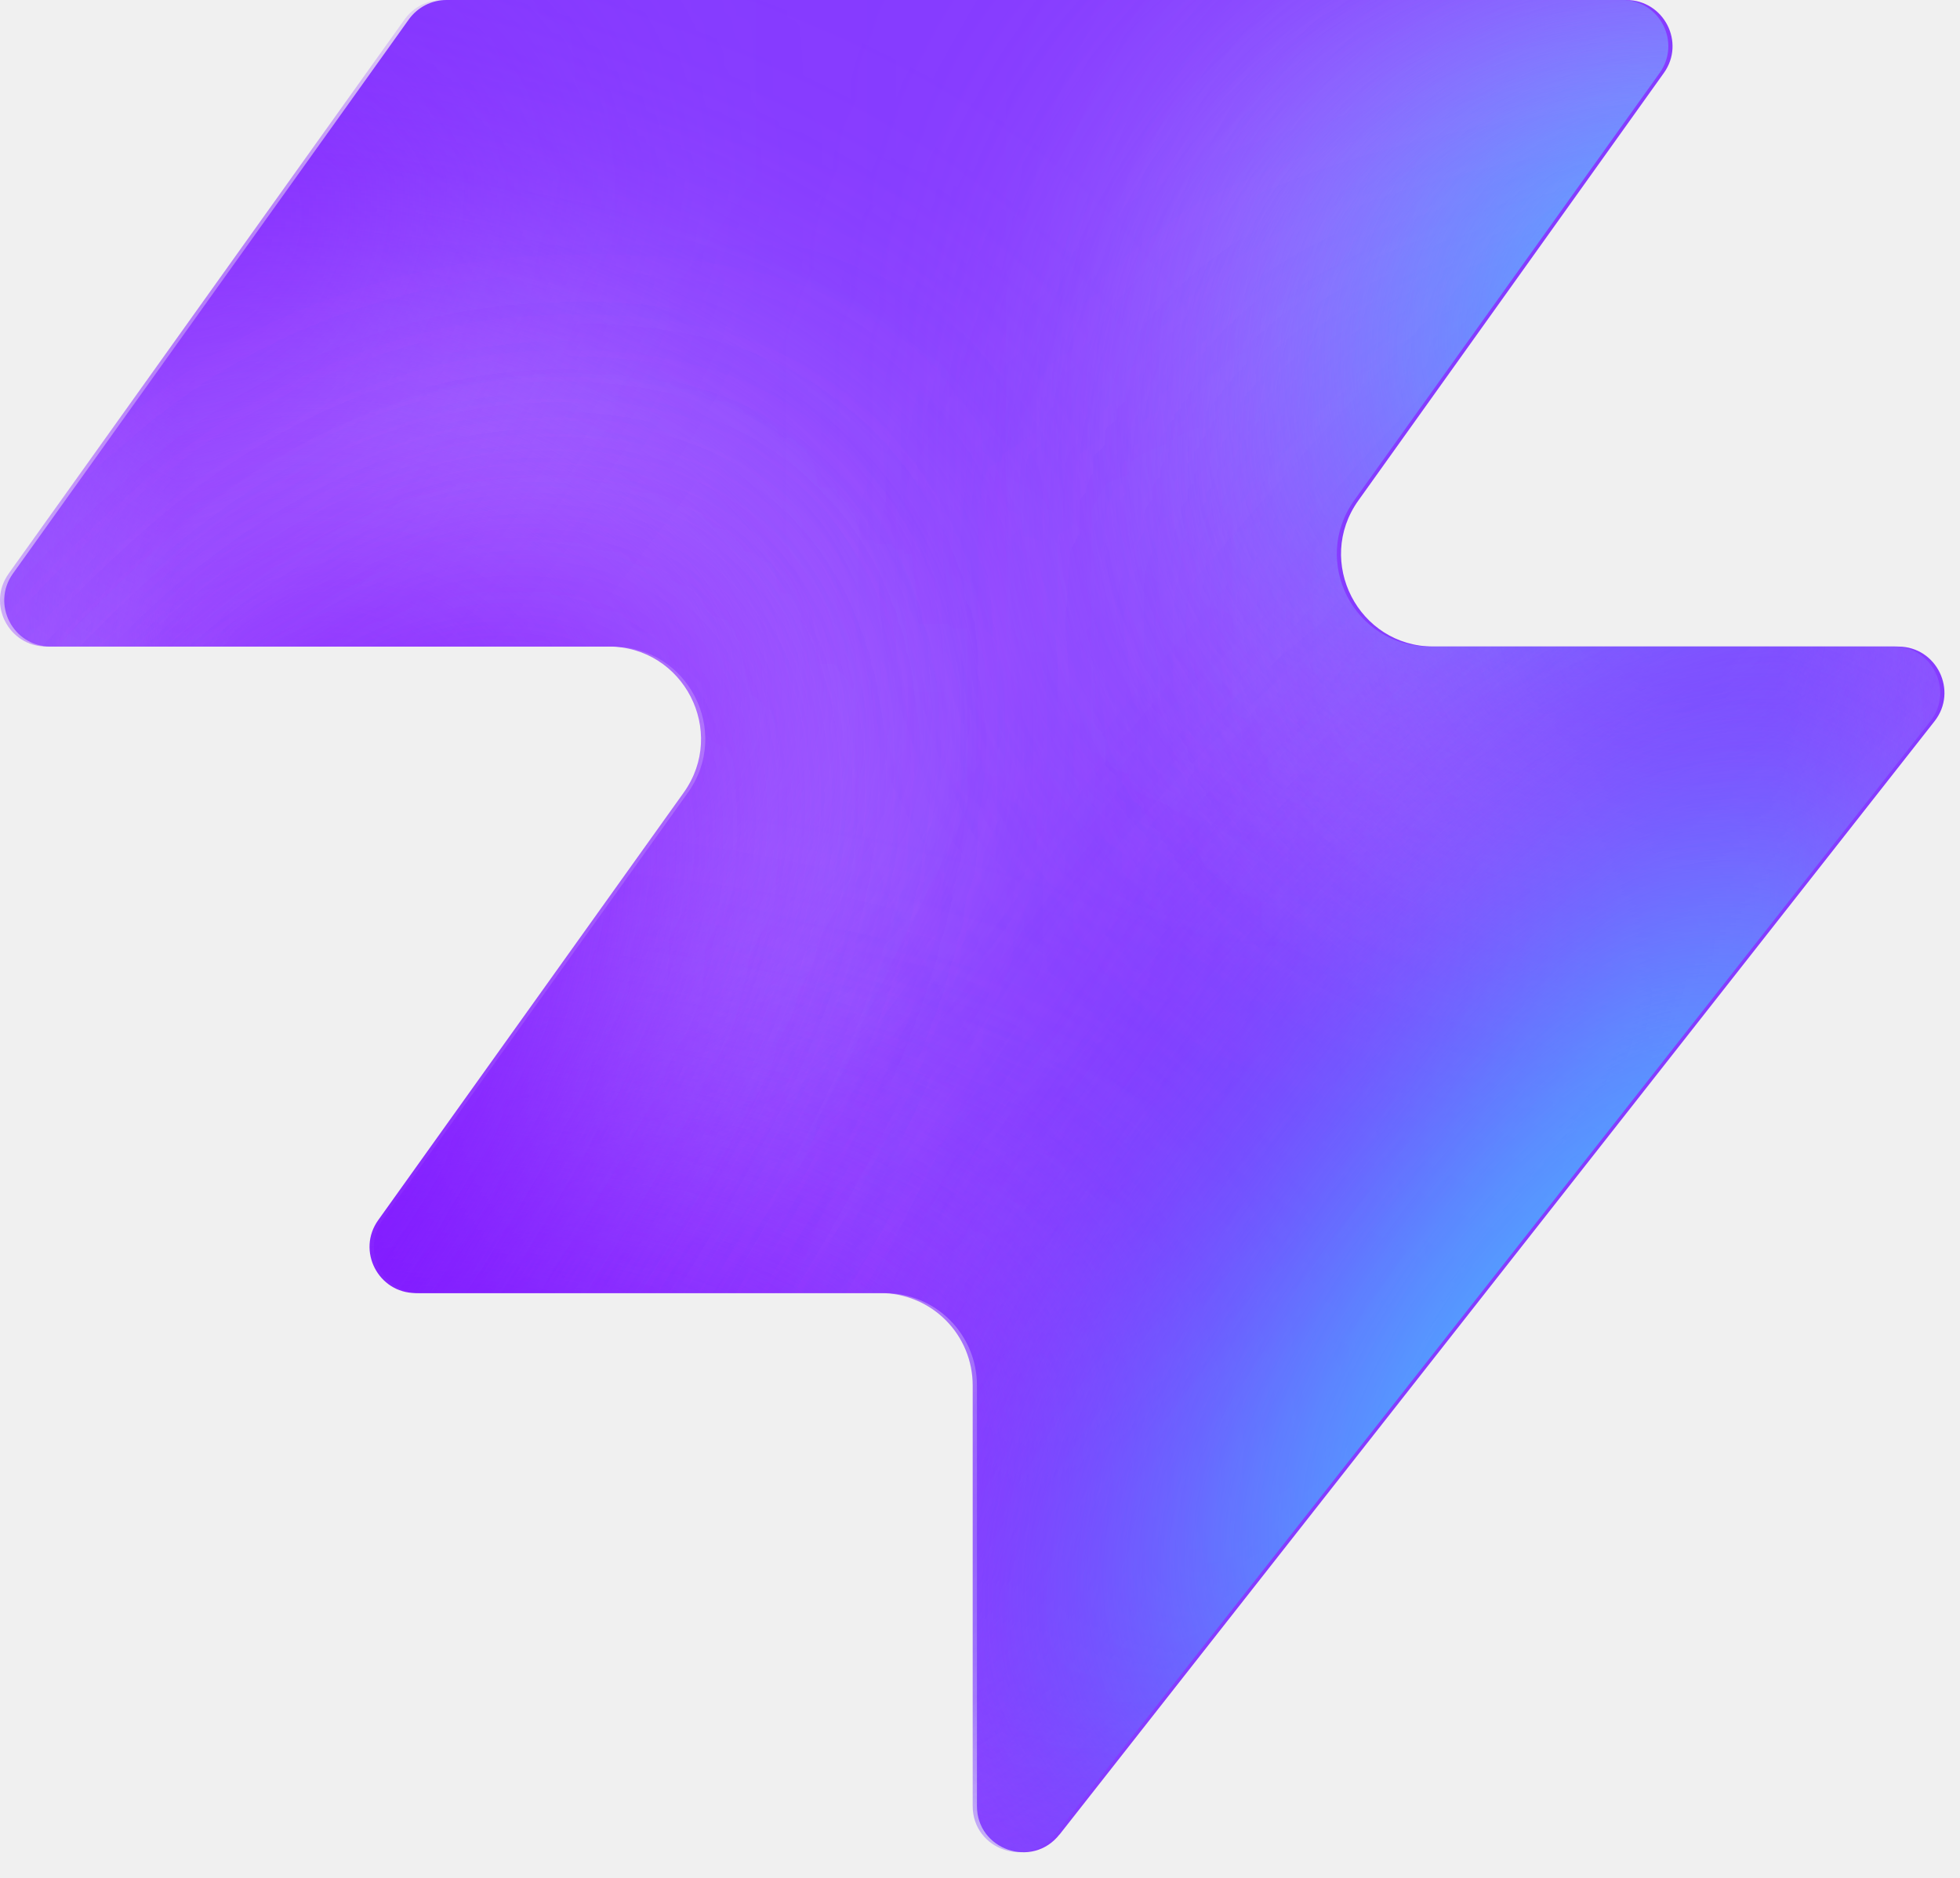
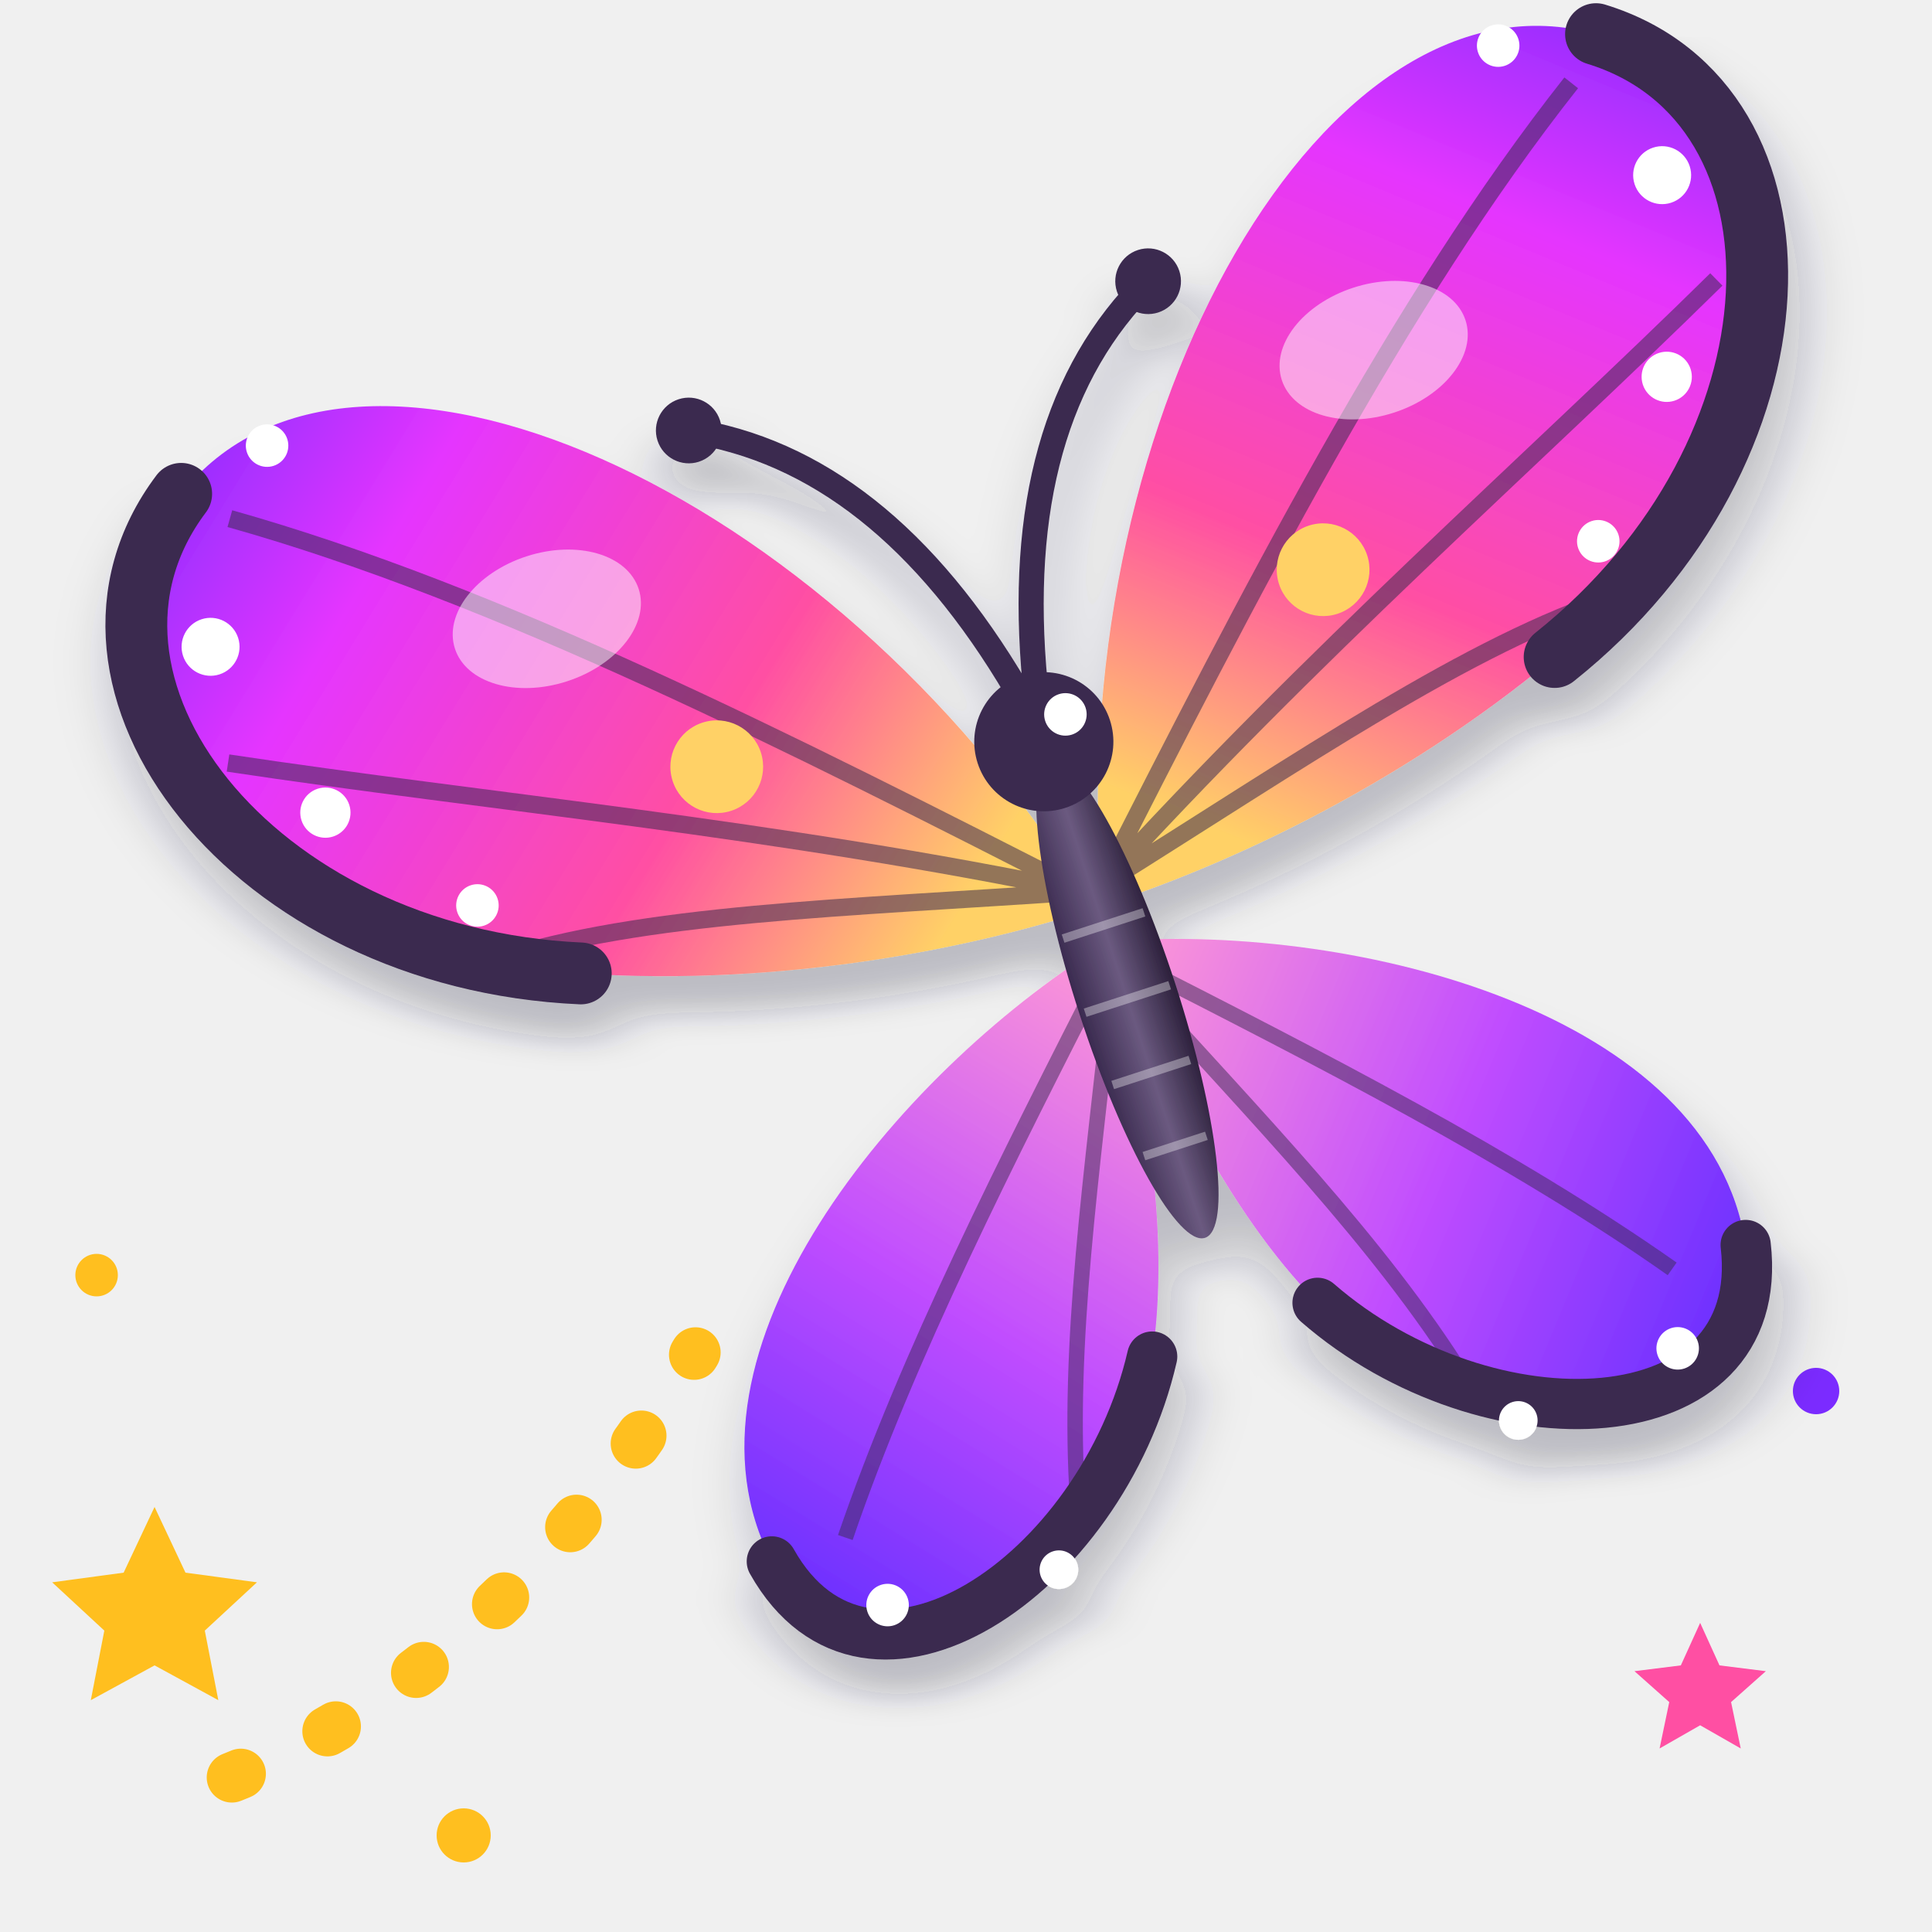
- <svg xmlns="http://www.w3.org/2000/svg" width="48" height="46" fill="none" viewBox="0 0 48 46">
-   <path fill="#863bff" d="M25.946 44.938c-.664.845-2.021.375-2.021-.698V33.937a2.26 2.26 0 0 0-2.262-2.262H10.287c-.92 0-1.456-1.04-.92-1.788l7.48-10.471c1.07-1.497 0-3.578-1.842-3.578H1.237c-.92 0-1.456-1.04-.92-1.788L10.013.474c.214-.297.556-.474.92-.474h28.894c.92 0 1.456 1.04.92 1.788l-7.48 10.471c-1.07 1.498 0 3.579 1.842 3.579h11.377c.943 0 1.473 1.088.89 1.83L25.947 44.94z" style="fill:#863bff;fill:color(display-p3 .525 .23 1);fill-opacity:1" />
-   <mask id="a" width="48" height="46" x="0" y="0" maskUnits="userSpaceOnUse" style="mask-type:alpha">
-     <path fill="#000" d="M25.842 44.938c-.664.844-2.021.375-2.021-.698V33.937a2.26 2.26 0 0 0-2.262-2.262H10.183c-.92 0-1.456-1.04-.92-1.788l7.48-10.471c1.07-1.498 0-3.579-1.842-3.579H1.133c-.92 0-1.456-1.04-.92-1.787L9.91.473c.214-.297.556-.474.92-.474h28.894c.92 0 1.456 1.04.92 1.788l-7.48 10.471c-1.07 1.498 0 3.578 1.842 3.578h11.377c.943 0 1.473 1.088.89 1.832L25.843 44.94z" style="fill:#000;fill-opacity:1" />
-   </mask>
-   <g mask="url(#a)">
-     <g filter="url(#b)">
-       <ellipse cx="5.508" cy="14.704" fill="#ede6ff" rx="5.508" ry="14.704" style="fill:#ede6ff;fill:color(display-p3 .927 .903 1);fill-opacity:1" transform="matrix(.00324 1 1 -.00324 -4.47 31.516)" />
+ <svg xmlns="http://www.w3.org/2000/svg" viewBox="0 0 100 100">
+   <defs>
+     <linearGradient id="bf" x1="0.9" y1="0.9" x2="0" y2="0">
+       <stop offset="0" stop-color="#ffd166" />
+       <stop offset=".3" stop-color="#ff4fa3" />
+       <stop offset=".7" stop-color="#e535ff" />
+       <stop offset="1" stop-color="#7b2bff" />
+     </linearGradient>
+     <linearGradient id="bh" x1="1" y1="0" x2="0" y2="1">
+       <stop offset="0" stop-color="#ff9ad5" />
+       <stop offset=".5" stop-color="#c04dff" />
+       <stop offset="1" stop-color="#5b2bff" />
+     </linearGradient>
+     <linearGradient id="bb" x1="0" y1="0" x2="1" y2="0">
+       <stop offset="0" stop-color="#3a2a4f" />
+       <stop offset=".5" stop-color="#6b5a80" />
+       <stop offset="1" stop-color="#2b1f3a" />
+     </linearGradient>
+     <filter id="bs" x="-20%" y="-20%" width="140%" height="140%">
+       <feDropShadow dx="0" dy="0" stdDeviation="2.4" flood-color="#ff4fa3" flood-opacity=".45" />
+       <feDropShadow dx="0" dy="2" stdDeviation="1.2" flood-color="#2b1f3a" flood-opacity=".25" />
+     </filter>
+     <g id="wing">
+       <path d="M52 50 C46 26 26 8 14 16 C4 23 10 40 26 46 C36 50 46 51 52 51Z" fill="url(#bf)" />
+       <path d="M52 50 C40 38 28 26 16 18 M52 50 C38 42 24 36 12 30 M52 50 C40 47 30 44 22 44" stroke="#3a2a4f" stroke-width=".9" opacity=".55" fill="none" />
+       <path d="M14 16 C4 23 10 40 26 46" stroke="#3a2a4f" stroke-width="3.2" fill="none" stroke-linecap="round" />
+       <circle cx="13" cy="24" r="1.5" fill="#fff" />
+       <circle cx="16" cy="34" r="1.3" fill="#fff" />
+       <circle cx="22" cy="41" r="1.1" fill="#fff" />
+       <circle cx="19" cy="15" r="1.1" fill="#fff" />
+       <ellipse cx="30" cy="28" rx="5" ry="3.4" fill="#fff" opacity=".5" />
+       <circle cx="36" cy="38" r="2.4" fill="#ffd166" />
+       <circle cx="40" cy="68" r="2" fill="#ffd166" />
+       <path d="M52 53 C40 56 24 66 26 78 C28 88 42 84 48 74 C51 68 52 60 52 56Z" fill="url(#bh)" />
+       <path d="M52 54 C44 62 36 70 30 78 M52 55 C48 64 44 72 42 80" stroke="#3a2a4f" stroke-width=".8" opacity=".5" fill="none" />
+       <path d="M26 78 C28 88 42 84 48 74" stroke="#3a2a4f" stroke-width="2.6" fill="none" stroke-linecap="round" />
+       <circle cx="31" cy="82" r="1.1" fill="#fff" />
+       <circle cx="40" cy="83" r="1" fill="#fff" />
    </g>
-     <g filter="url(#c)">
-       <ellipse cx="10.399" cy="29.851" fill="#ede6ff" rx="10.399" ry="29.851" style="fill:#ede6ff;fill:color(display-p3 .927 .903 1);fill-opacity:1" transform="matrix(.00324 1 1 -.00324 -39.328 7.883)" />
-     </g>
-     <g filter="url(#d)">
-       <ellipse cx="5.508" cy="30.487" fill="#7e14ff" rx="5.508" ry="30.487" style="fill:#7e14ff;fill:color(display-p3 .492 .077 1);fill-opacity:1" transform="rotate(89.814 -25.913 -14.639)scale(1 -1)" />
-     </g>
-     <g filter="url(#e)">
-       <ellipse cx="5.508" cy="30.599" fill="#7e14ff" rx="5.508" ry="30.599" style="fill:#7e14ff;fill:color(display-p3 .492 .077 1);fill-opacity:1" transform="rotate(89.814 -32.644 -3.334)scale(1 -1)" />
-     </g>
-     <g filter="url(#f)">
-       <ellipse cx="5.508" cy="30.599" fill="#7e14ff" rx="5.508" ry="30.599" style="fill:#7e14ff;fill:color(display-p3 .492 .077 1);fill-opacity:1" transform="matrix(.00324 1 1 -.00324 -34.34 30.47)" />
-     </g>
-     <g filter="url(#g)">
-       <ellipse cx="14.072" cy="22.078" fill="#ede6ff" rx="14.072" ry="22.078" style="fill:#ede6ff;fill:color(display-p3 .927 .903 1);fill-opacity:1" transform="rotate(93.35 24.506 48.493)scale(-1 1)" />
-     </g>
-     <g filter="url(#h)">
-       <ellipse cx="3.47" cy="21.501" fill="#7e14ff" rx="3.47" ry="21.501" style="fill:#7e14ff;fill:color(display-p3 .492 .077 1);fill-opacity:1" transform="rotate(89.009 28.708 47.59)scale(-1 1)" />
-     </g>
-     <g filter="url(#i)">
-       <ellipse cx="3.47" cy="21.501" fill="#7e14ff" rx="3.47" ry="21.501" style="fill:#7e14ff;fill:color(display-p3 .492 .077 1);fill-opacity:1" transform="rotate(89.009 28.708 47.59)scale(-1 1)" />
-     </g>
-     <g filter="url(#j)">
-       <ellipse cx=".387" cy="8.972" fill="#7e14ff" rx="4.407" ry="29.108" style="fill:#7e14ff;fill:color(display-p3 .492 .077 1);fill-opacity:1" transform="rotate(39.51 .387 8.972)" />
-     </g>
-     <g filter="url(#k)">
-       <ellipse cx="47.523" cy="-6.092" fill="#7e14ff" rx="4.407" ry="29.108" style="fill:#7e14ff;fill:color(display-p3 .492 .077 1);fill-opacity:1" transform="rotate(37.892 47.523 -6.092)" />
-     </g>
-     <g filter="url(#l)">
-       <ellipse cx="41.412" cy="6.333" fill="#47bfff" rx="5.971" ry="9.665" style="fill:#47bfff;fill:color(display-p3 .28 .748 1);fill-opacity:1" transform="rotate(37.892 41.412 6.333)" />
-     </g>
-     <g filter="url(#m)">
-       <ellipse cx="-1.879" cy="38.332" fill="#7e14ff" rx="4.407" ry="29.108" style="fill:#7e14ff;fill:color(display-p3 .492 .077 1);fill-opacity:1" transform="rotate(37.892 -1.88 38.332)" />
-     </g>
-     <g filter="url(#n)">
-       <ellipse cx="-1.879" cy="38.332" fill="#7e14ff" rx="4.407" ry="29.108" style="fill:#7e14ff;fill:color(display-p3 .492 .077 1);fill-opacity:1" transform="rotate(37.892 -1.88 38.332)" />
-     </g>
-     <g filter="url(#o)">
-       <ellipse cx="35.651" cy="29.907" fill="#7e14ff" rx="4.407" ry="29.108" style="fill:#7e14ff;fill:color(display-p3 .492 .077 1);fill-opacity:1" transform="rotate(37.892 35.651 29.907)" />
-     </g>
-     <g filter="url(#p)">
-       <ellipse cx="38.418" cy="32.4" fill="#47bfff" rx="5.971" ry="15.297" style="fill:#47bfff;fill:color(display-p3 .28 .748 1);fill-opacity:1" transform="rotate(37.892 38.418 32.4)" />
-     </g>
+   </defs>
+   <path d="M12 92 C22 88 30 80 36 70" stroke="#ffbf1f" stroke-width="2.6" stroke-dasharray="0.5 5" stroke-linecap="round" fill="none" />
+   <path d="M8 78l1.6 3.4 3.7.5-2.7 2.5.7 3.6-3.3-1.8-3.3 1.8.7-3.6-2.7-2.5 3.7-.5z" fill="#ffbf1f" />
+   <circle cx="24" cy="95" r="1.4" fill="#ffbf1f" />
+   <circle cx="5" cy="66" r="1.1" fill="#ffbf1f" />
+   <path d="M88 84l1 2.2 2.4.3-1.8 1.6.5 2.4-2.1-1.2-2.1 1.2.5-2.4-1.8-1.6 2.4-.3z" fill="#ff4fa3" />
+   <circle cx="94" cy="72" r="1.2" fill="#7b2bff" />
+   <g filter="url(#bs)" transform="translate(4 -4) rotate(-18 52.5 50)">
+     <use href="#wing" />
+     <use href="#wing" transform="translate(105 0) scale(-1 1)" />
+     <ellipse cx="52.5" cy="56" rx="2.6" ry="13" fill="url(#bb)" />
+     <path d="M50.3 52h4.4M50.2 56h4.6M50.4 60h4.2M50.8 64h3.4" stroke="#fff" stroke-width=".45" opacity=".35" />
+     <circle cx="52.5" cy="42" r="3.6" fill="#3a2a4f" />
+     <circle cx="54" cy="41" r="1.1" fill="#fff" />
+     <path d="M52 39 C50 30 46 24 40 21 M53 39 C55 30 59 24 65 21" stroke="#3a2a4f" stroke-width="1.3" fill="none" stroke-linecap="round" />
+     <circle cx="40" cy="21" r="1.7" fill="#3a2a4f" />
+     <circle cx="65" cy="21" r="1.7" fill="#3a2a4f" />
  </g>
-   <defs>
-     <filter id="b" width="60.045" height="41.654" x="-19.77" y="16.149" color-interpolation-filters="sRGB" filterUnits="userSpaceOnUse">
-       <feFlood flood-opacity="0" result="BackgroundImageFix" />
-       <feBlend in="SourceGraphic" in2="BackgroundImageFix" result="shape" />
-       <feGaussianBlur result="effect1_foregroundBlur_2002_17158" stdDeviation="7.659" />
-     </filter>
-     <filter id="c" width="90.34" height="51.437" x="-54.613" y="-7.533" color-interpolation-filters="sRGB" filterUnits="userSpaceOnUse">
-       <feFlood flood-opacity="0" result="BackgroundImageFix" />
-       <feBlend in="SourceGraphic" in2="BackgroundImageFix" result="shape" />
-       <feGaussianBlur result="effect1_foregroundBlur_2002_17158" stdDeviation="7.659" />
-     </filter>
-     <filter id="d" width="79.355" height="29.4" x="-49.64" y="2.03" color-interpolation-filters="sRGB" filterUnits="userSpaceOnUse">
-       <feFlood flood-opacity="0" result="BackgroundImageFix" />
-       <feBlend in="SourceGraphic" in2="BackgroundImageFix" result="shape" />
-       <feGaussianBlur result="effect1_foregroundBlur_2002_17158" stdDeviation="4.596" />
-     </filter>
-     <filter id="e" width="79.579" height="29.4" x="-45.045" y="20.029" color-interpolation-filters="sRGB" filterUnits="userSpaceOnUse">
-       <feFlood flood-opacity="0" result="BackgroundImageFix" />
-       <feBlend in="SourceGraphic" in2="BackgroundImageFix" result="shape" />
-       <feGaussianBlur result="effect1_foregroundBlur_2002_17158" stdDeviation="4.596" />
-     </filter>
-     <filter id="f" width="79.579" height="29.4" x="-43.513" y="21.178" color-interpolation-filters="sRGB" filterUnits="userSpaceOnUse">
-       <feFlood flood-opacity="0" result="BackgroundImageFix" />
-       <feBlend in="SourceGraphic" in2="BackgroundImageFix" result="shape" />
-       <feGaussianBlur result="effect1_foregroundBlur_2002_17158" stdDeviation="4.596" />
-     </filter>
-     <filter id="g" width="74.749" height="58.852" x="15.756" y="-17.901" color-interpolation-filters="sRGB" filterUnits="userSpaceOnUse">
-       <feFlood flood-opacity="0" result="BackgroundImageFix" />
-       <feBlend in="SourceGraphic" in2="BackgroundImageFix" result="shape" />
-       <feGaussianBlur result="effect1_foregroundBlur_2002_17158" stdDeviation="7.659" />
-     </filter>
-     <filter id="h" width="61.377" height="25.362" x="23.548" y="2.284" color-interpolation-filters="sRGB" filterUnits="userSpaceOnUse">
-       <feFlood flood-opacity="0" result="BackgroundImageFix" />
-       <feBlend in="SourceGraphic" in2="BackgroundImageFix" result="shape" />
-       <feGaussianBlur result="effect1_foregroundBlur_2002_17158" stdDeviation="4.596" />
-     </filter>
-     <filter id="i" width="61.377" height="25.362" x="23.548" y="2.284" color-interpolation-filters="sRGB" filterUnits="userSpaceOnUse">
-       <feFlood flood-opacity="0" result="BackgroundImageFix" />
-       <feBlend in="SourceGraphic" in2="BackgroundImageFix" result="shape" />
-       <feGaussianBlur result="effect1_foregroundBlur_2002_17158" stdDeviation="4.596" />
-     </filter>
-     <filter id="j" width="56.045" height="63.649" x="-27.636" y="-22.853" color-interpolation-filters="sRGB" filterUnits="userSpaceOnUse">
-       <feFlood flood-opacity="0" result="BackgroundImageFix" />
-       <feBlend in="SourceGraphic" in2="BackgroundImageFix" result="shape" />
-       <feGaussianBlur result="effect1_foregroundBlur_2002_17158" stdDeviation="4.596" />
-     </filter>
-     <filter id="k" width="54.814" height="64.646" x="20.116" y="-38.415" color-interpolation-filters="sRGB" filterUnits="userSpaceOnUse">
-       <feFlood flood-opacity="0" result="BackgroundImageFix" />
-       <feBlend in="SourceGraphic" in2="BackgroundImageFix" result="shape" />
-       <feGaussianBlur result="effect1_foregroundBlur_2002_17158" stdDeviation="4.596" />
-     </filter>
-     <filter id="l" width="33.541" height="35.313" x="24.641" y="-11.323" color-interpolation-filters="sRGB" filterUnits="userSpaceOnUse">
-       <feFlood flood-opacity="0" result="BackgroundImageFix" />
-       <feBlend in="SourceGraphic" in2="BackgroundImageFix" result="shape" />
-       <feGaussianBlur result="effect1_foregroundBlur_2002_17158" stdDeviation="4.596" />
-     </filter>
-     <filter id="m" width="54.814" height="64.646" x="-29.286" y="6.009" color-interpolation-filters="sRGB" filterUnits="userSpaceOnUse">
-       <feFlood flood-opacity="0" result="BackgroundImageFix" />
-       <feBlend in="SourceGraphic" in2="BackgroundImageFix" result="shape" />
-       <feGaussianBlur result="effect1_foregroundBlur_2002_17158" stdDeviation="4.596" />
-     </filter>
-     <filter id="n" width="54.814" height="64.646" x="-29.286" y="6.009" color-interpolation-filters="sRGB" filterUnits="userSpaceOnUse">
-       <feFlood flood-opacity="0" result="BackgroundImageFix" />
-       <feBlend in="SourceGraphic" in2="BackgroundImageFix" result="shape" />
-       <feGaussianBlur result="effect1_foregroundBlur_2002_17158" stdDeviation="4.596" />
-     </filter>
-     <filter id="o" width="54.814" height="64.646" x="8.244" y="-2.416" color-interpolation-filters="sRGB" filterUnits="userSpaceOnUse">
-       <feFlood flood-opacity="0" result="BackgroundImageFix" />
-       <feBlend in="SourceGraphic" in2="BackgroundImageFix" result="shape" />
-       <feGaussianBlur result="effect1_foregroundBlur_2002_17158" stdDeviation="4.596" />
-     </filter>
-     <filter id="p" width="39.409" height="43.623" x="18.713" y="10.588" color-interpolation-filters="sRGB" filterUnits="userSpaceOnUse">
-       <feFlood flood-opacity="0" result="BackgroundImageFix" />
-       <feBlend in="SourceGraphic" in2="BackgroundImageFix" result="shape" />
-       <feGaussianBlur result="effect1_foregroundBlur_2002_17158" stdDeviation="4.596" />
-     </filter>
-   </defs>
</svg>
